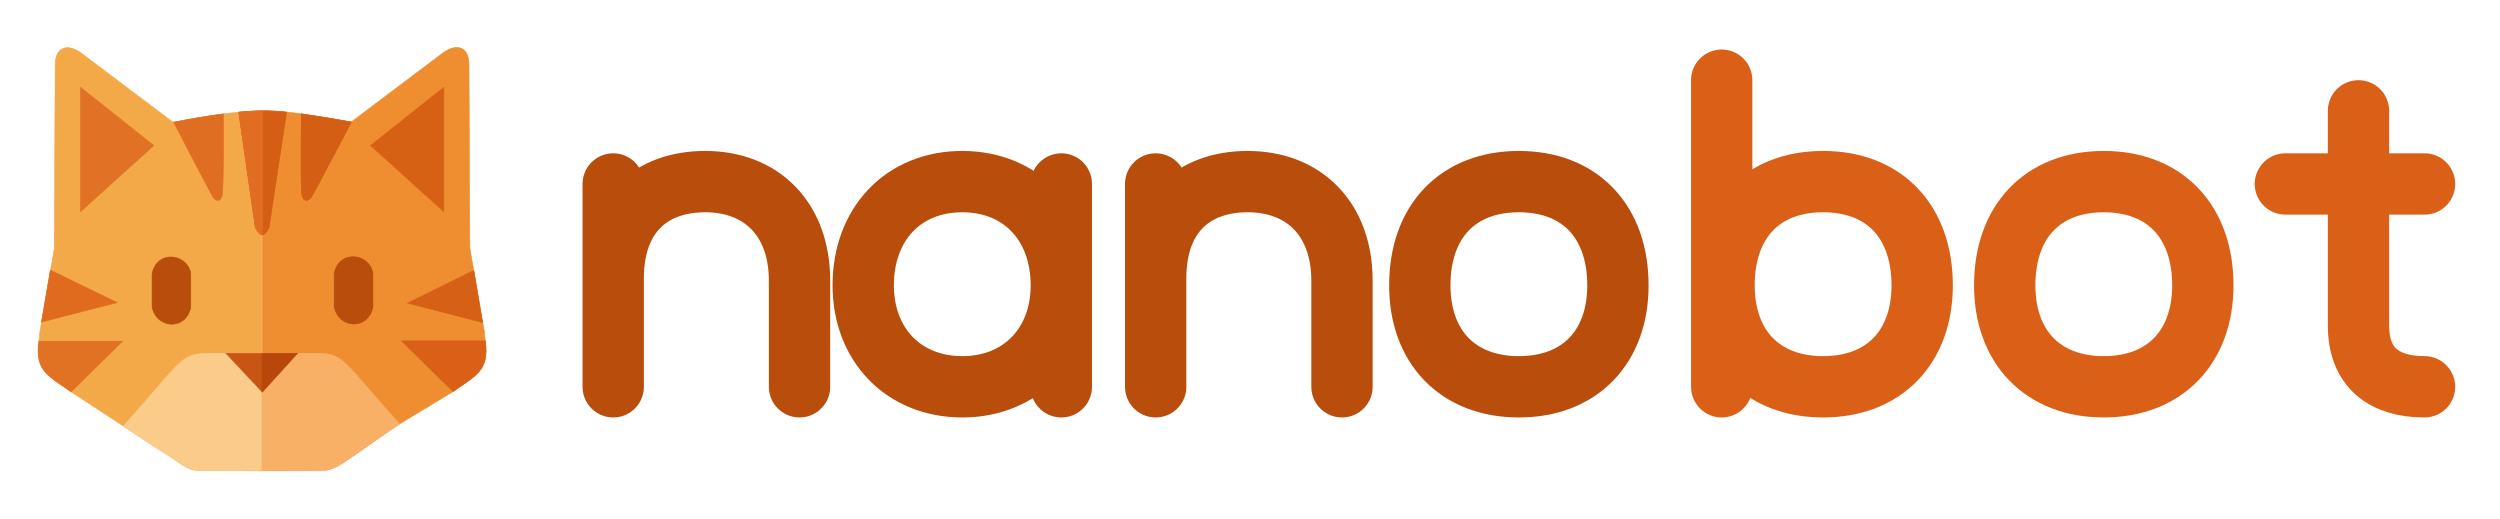
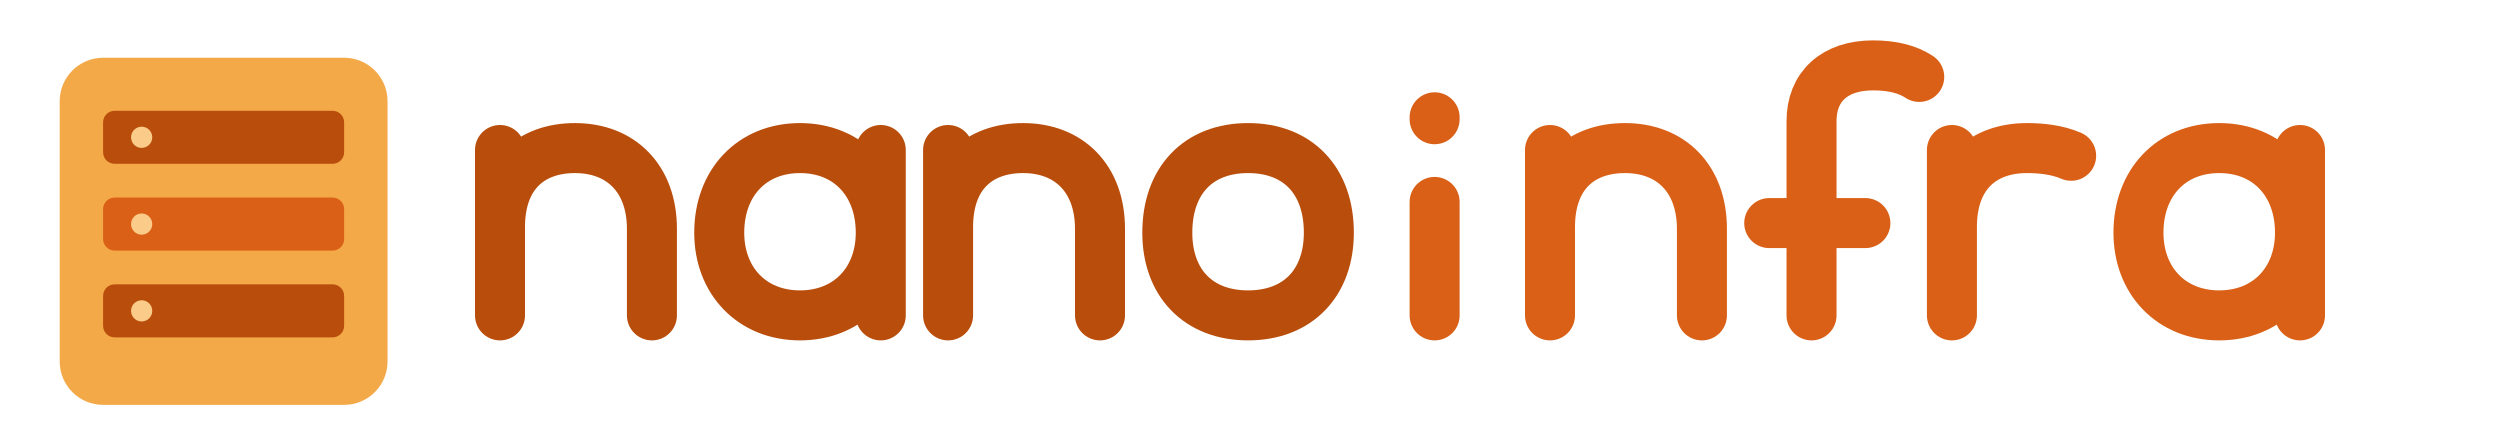
- <svg xmlns="http://www.w3.org/2000/svg" width="1060" height="220" viewBox="0 0 1060 220" fill="none">
+ <svg xmlns="http://www.w3.org/2000/svg" width="1300" height="220" viewBox="0 0 1300 220" fill="none">
  <g transform="translate(16 20) scale(0.2507)">
-     <path d="M229.029 127.134C308.64 112.113 354.143 106.879 379.029 108.134V716.634L272.029 715.634C251.029 715.634 243.029 702.634 201.529 678.134L54.529 581.634C30.029 565.134 23.98 560.075 13.029 549.134C3.529 537.634 -1.971 526.634 3.529 481.634L28.029 340.634L29.529 27.134C31.029 -2.366 53.029 -6.866 77.029 12.634L229.029 127.134Z" fill="#F4A949" stroke="#F4A949" />
-     <path d="M529.842 126.817C450.231 111.796 404.728 106.562 379.842 107.817V716.317L486.842 715.317C509.342 714.317 570.342 661.817 611.842 637.317L704.342 581.317C728.842 564.817 734.891 559.759 745.842 548.817C755.342 537.317 760.842 526.317 755.342 481.317L730.842 340.317L729.342 26.817C727.842 -2.683 705.842 -7.183 681.842 12.317L529.842 126.817Z" fill="#EF8E30" stroke="#EF8E30" />
-     <path d="M143.342 497.317H1.842C-6.159 550.317 22.842 557.817 56.342 582.817L143.342 497.317Z" fill="#E27223" stroke="#DF6E22" />
-     <path d="M615.342 496.817H757.001C765.002 549.817 735.842 557.317 702.342 582.317L615.342 496.817Z" fill="#D96016" stroke="#D45F16" />
-     <path d="M379.342 716.317V517.817H288.342C239.842 517.817 243.342 531.817 144.842 640.817L233.342 698.817C245.302 707.847 260.342 717.317 275.342 715.817L379.342 716.317Z" fill="#FBCB89" stroke="#FBCB8A" />
-     <path d="M566.842 382.817C561.842 348.817 509.842 341.317 501.342 382.817V439.317C509.842 477.317 559.342 478.317 566.842 439.317V382.817Z" fill="#B94D0B" stroke="#B5490B" />
-     <path d="M379.342 716.317V517.817H470.342C518.842 517.817 513.342 528.317 611.842 637.317L522.842 698.817C510.881 707.847 495.342 715.817 483.342 715.817L379.342 716.317Z" fill="#F7B066" stroke="#F8B166" />
-     <path d="M258.842 383.199C253.842 349.199 201.842 341.699 193.342 383.199V439.699C201.842 477.699 251.342 478.699 258.842 439.699V383.199Z" fill="#B94D0B" stroke="#B94D0B" />
-     <path d="M439.342 517.817H318.342L379.842 583.317L439.342 517.817Z" fill="#C85513" stroke="#C85513" />
-     <path d="M379.342 583.317V517.817H438.842L379.342 583.317Z" fill="#BA470A" stroke="#B94D0B" />
-     <path d="M367.842 304.817L339.842 109.817C369.864 107.082 387.219 106.437 420.842 109.817L391.342 304.817C382.555 322.184 376.628 321.255 367.842 304.817Z" fill="#D35E14" stroke="#D35E14" />
-     <path d="M446.412 112.822C473.271 116.662 491.893 119.703 529.928 126.325L530.604 126.442L530.284 127.05L529.842 126.817L530.283 127.051C530.283 127.051 530.282 127.054 530.281 127.055C530.279 127.059 530.276 127.064 530.273 127.071C530.265 127.085 530.254 127.107 530.239 127.135C530.209 127.193 530.164 127.279 530.105 127.391C529.986 127.617 529.81 127.951 529.581 128.387C529.122 129.261 528.449 130.543 527.59 132.177C525.872 135.444 523.413 140.12 520.448 145.753C514.519 157.018 506.565 172.113 498.471 187.426C490.377 202.738 482.142 218.27 475.65 230.412C469.165 242.538 464.401 251.316 463.262 253.088C460.97 256.653 457.712 259.067 454.529 259.067C451.263 259.067 448.386 256.547 446.859 250.949C446.467 249.511 446.169 246.271 445.938 241.776C445.705 237.256 445.537 231.406 445.42 224.701C445.186 211.289 445.154 194.441 445.217 177.94C445.279 161.438 445.436 145.281 445.576 133.249C445.647 127.233 445.713 122.248 445.762 118.767C445.786 117.027 445.806 115.662 445.82 114.733C445.827 114.268 445.832 113.912 445.836 113.673C445.838 113.553 445.839 113.462 445.84 113.401C445.84 113.371 445.841 113.348 445.841 113.333C445.841 113.325 445.842 113.319 445.842 113.315C445.842 113.313 445.842 113.311 445.842 113.31C445.845 113.31 445.882 113.31 446.342 113.317L445.842 113.309L445.851 112.742L446.412 112.822Z" fill="#D35E14" stroke="#D35C15" />
-     <path d="M311.842 251.317C314.842 240.317 313.842 112.817 313.842 112.817C281.05 117.181 262.657 120.321 229.842 126.817C229.842 126.817 291.842 246.317 296.342 253.317C300.842 260.317 308.842 262.317 311.842 251.317Z" fill="#DF6E23" stroke="#DA6D1F" />
-     <path d="M562.842 166.317L686.842 67.817V278.317L562.842 166.317Z" fill="#D66114" stroke="#D86116" />
-     <path d="M196.342 166.317L72.342 67.817V278.317L196.342 166.317Z" fill="#E17125" stroke="#E27326" />
-     <path d="M752.342 465.817L625.342 432.817L737.497 377.487L752.342 465.817Z" fill="#D66015" />
-     <path d="M737.842 377.317L737.497 377.487M737.497 377.487L625.342 432.817L752.342 465.817L737.497 377.487Z" stroke="#D66115" />
-     <path d="M6.342 464.817L134.342 432.004L21.303 376.986L6.342 464.817Z" fill="#E06B1F" />
-     <path d="M20.956 376.817L21.303 376.986M21.303 376.986L134.342 432.004L6.342 464.817L21.303 376.986Z" stroke="#DF6E1E" />
-     <path d="M379.842 317.775C376.246 317.475 372.636 313.145 368.342 305.112L340.342 110.112C355.495 108.732 367.422 107.884 379.842 107.817V317.775Z" fill="#E16D22" stroke="#E27225" />
+     <rect x="60" y="40" width="680" height="720" rx="90" fill="#F4A949" />
+     <rect x="150" y="150" width="500" height="110" rx="24" fill="#B94D0B" />
+     <rect x="150" y="330" width="500" height="110" rx="24" fill="#D96016" />
+     <rect x="150" y="510" width="500" height="110" rx="24" fill="#B94D0B" />
+     <circle cx="230" cy="205" r="22" fill="#FBCB89" />
+     <circle cx="230" cy="385" r="22" fill="#FBCB89" />
+     <circle cx="230" cy="565" r="22" fill="#FBCB89" />
  </g>
  <g fill="none" stroke="#B94D0B" stroke-width="26" stroke-linecap="round" stroke-linejoin="round">
    <path d="M260 164V78M260 118C260 91 276 77 299 77C323 77 339 93 339 119V164" />
-     <path d="M450 164V78M450 121C450 95 433 77 408 77C383 77 366 95 366 121C366 146 383 164 408 164C433 164 450 146 450 121" />
-     <path d="M490 164V78M490 118C490 91 506 77 529 77C553 77 569 93 569 119V164" />
-     <path d="M686 121C686 147 670 164 644 164C618 164 602 147 602 121C602 94 618 77 644 77C670 77 686 94 686 121Z" />
+     <path d="M458 164V78M458 121C458 95 441 77 416 77C391 77 374 95 374 121C374 146 391 164 416 164C441 164 458 146 458 121" />
+     <path d="M493 164V78M493 118C493 91 509 77 532 77C556 77 572 93 572 119V164" />
+     <path d="M691 121C691 147 675 164 649 164C623 164 607 147 607 121C607 94 623 77 649 77C675 77 691 94 691 121Z" />
  </g>
  <g fill="none" stroke="#D96016" stroke-width="26" stroke-linecap="round" stroke-linejoin="round">
-     <path d="M730 34V164M731 121C731 94 747 77 773 77C799 77 815 94 815 121C815 147 799 164 773 164C747 164 731 147 731 121Z" />
-     <path d="M934 121C934 147 918 164 892 164C866 164 850 147 850 121C850 94 866 77 892 77C918 77 934 94 934 121Z" />
-     <path d="M1000 47V138C1000 156 1011 164 1028 164M969 78H1028" />
+     <path d="M746 164V105M746 62L746 61" />
+     <path d="M806 164V78M806 118C806 91 822 77 845 77C869 77 885 93 885 119V164" />
+     <path d="M942 164V63C942 45 954 34 974 34C984 34 992 36 998 40M920 116H970" />
+     <path d="M1015 164V78M1015 118C1015 91 1031 77 1054 77C1062 77 1070 78 1077 81" />
+     <path d="M1196 164V78M1196 121C1196 95 1179 77 1154 77C1129 77 1112 95 1112 121C1112 146 1129 164 1154 164C1179 164 1196 146 1196 121" />
  </g>
</svg>
